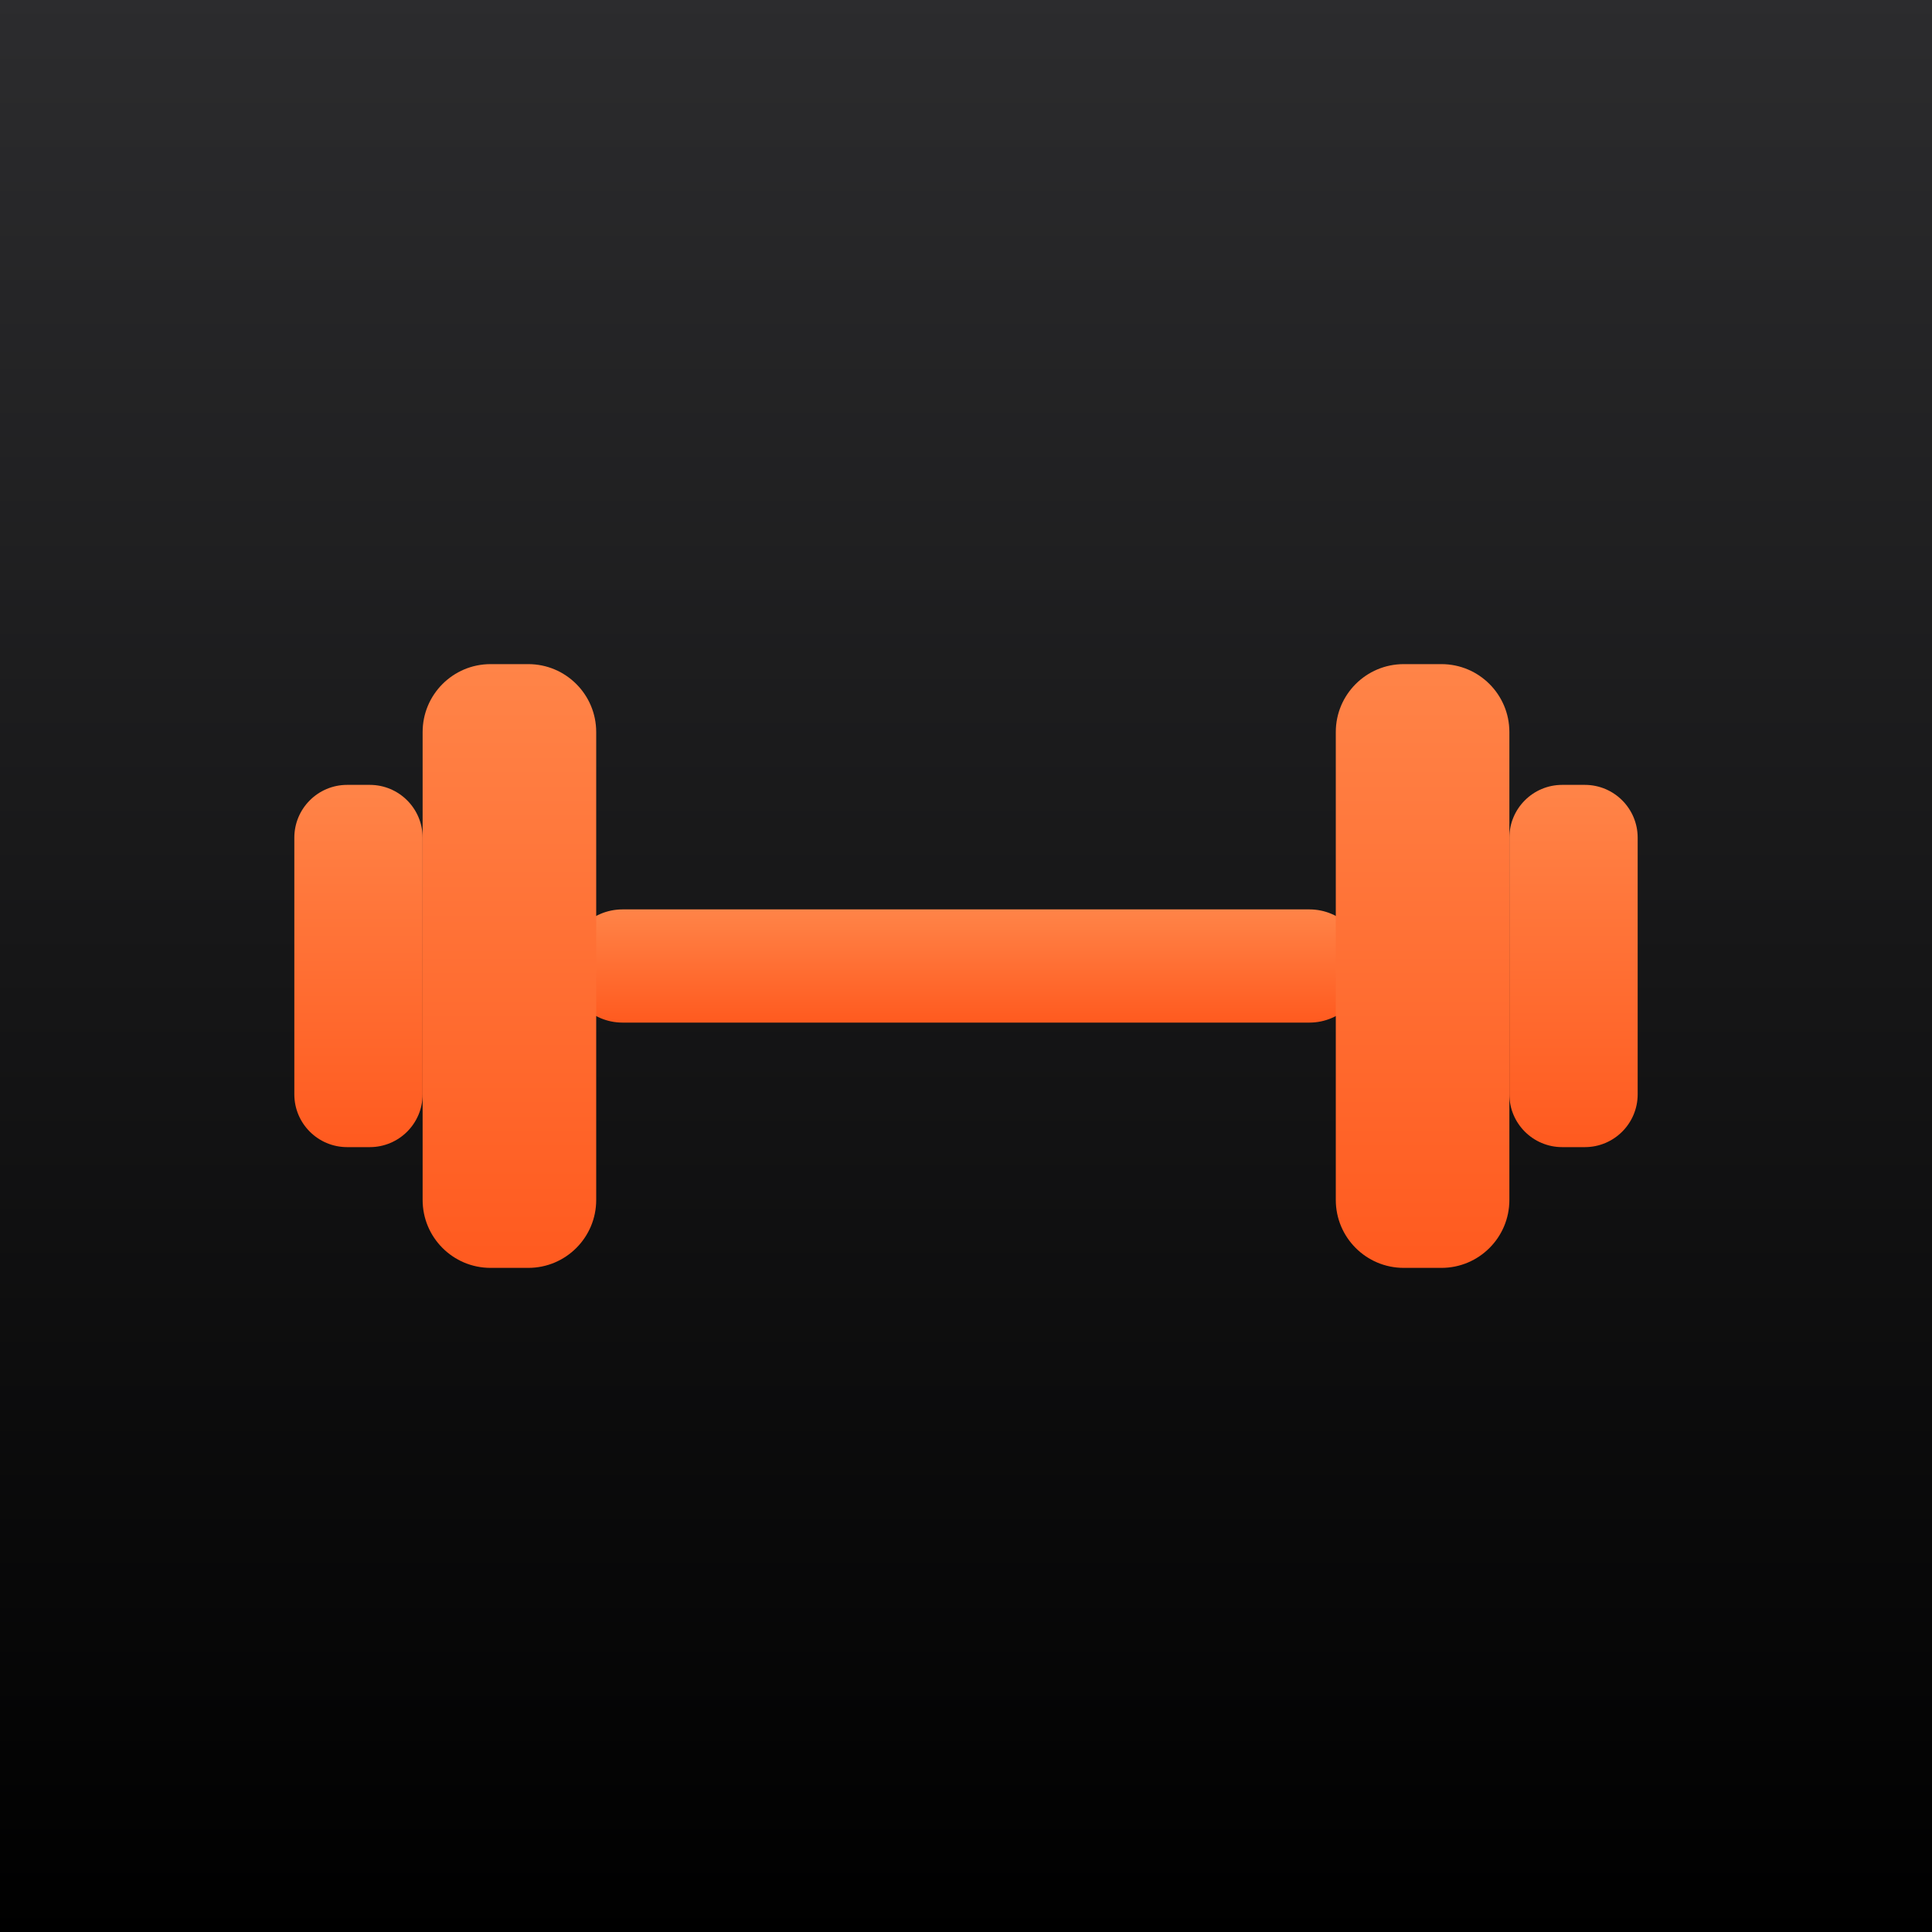
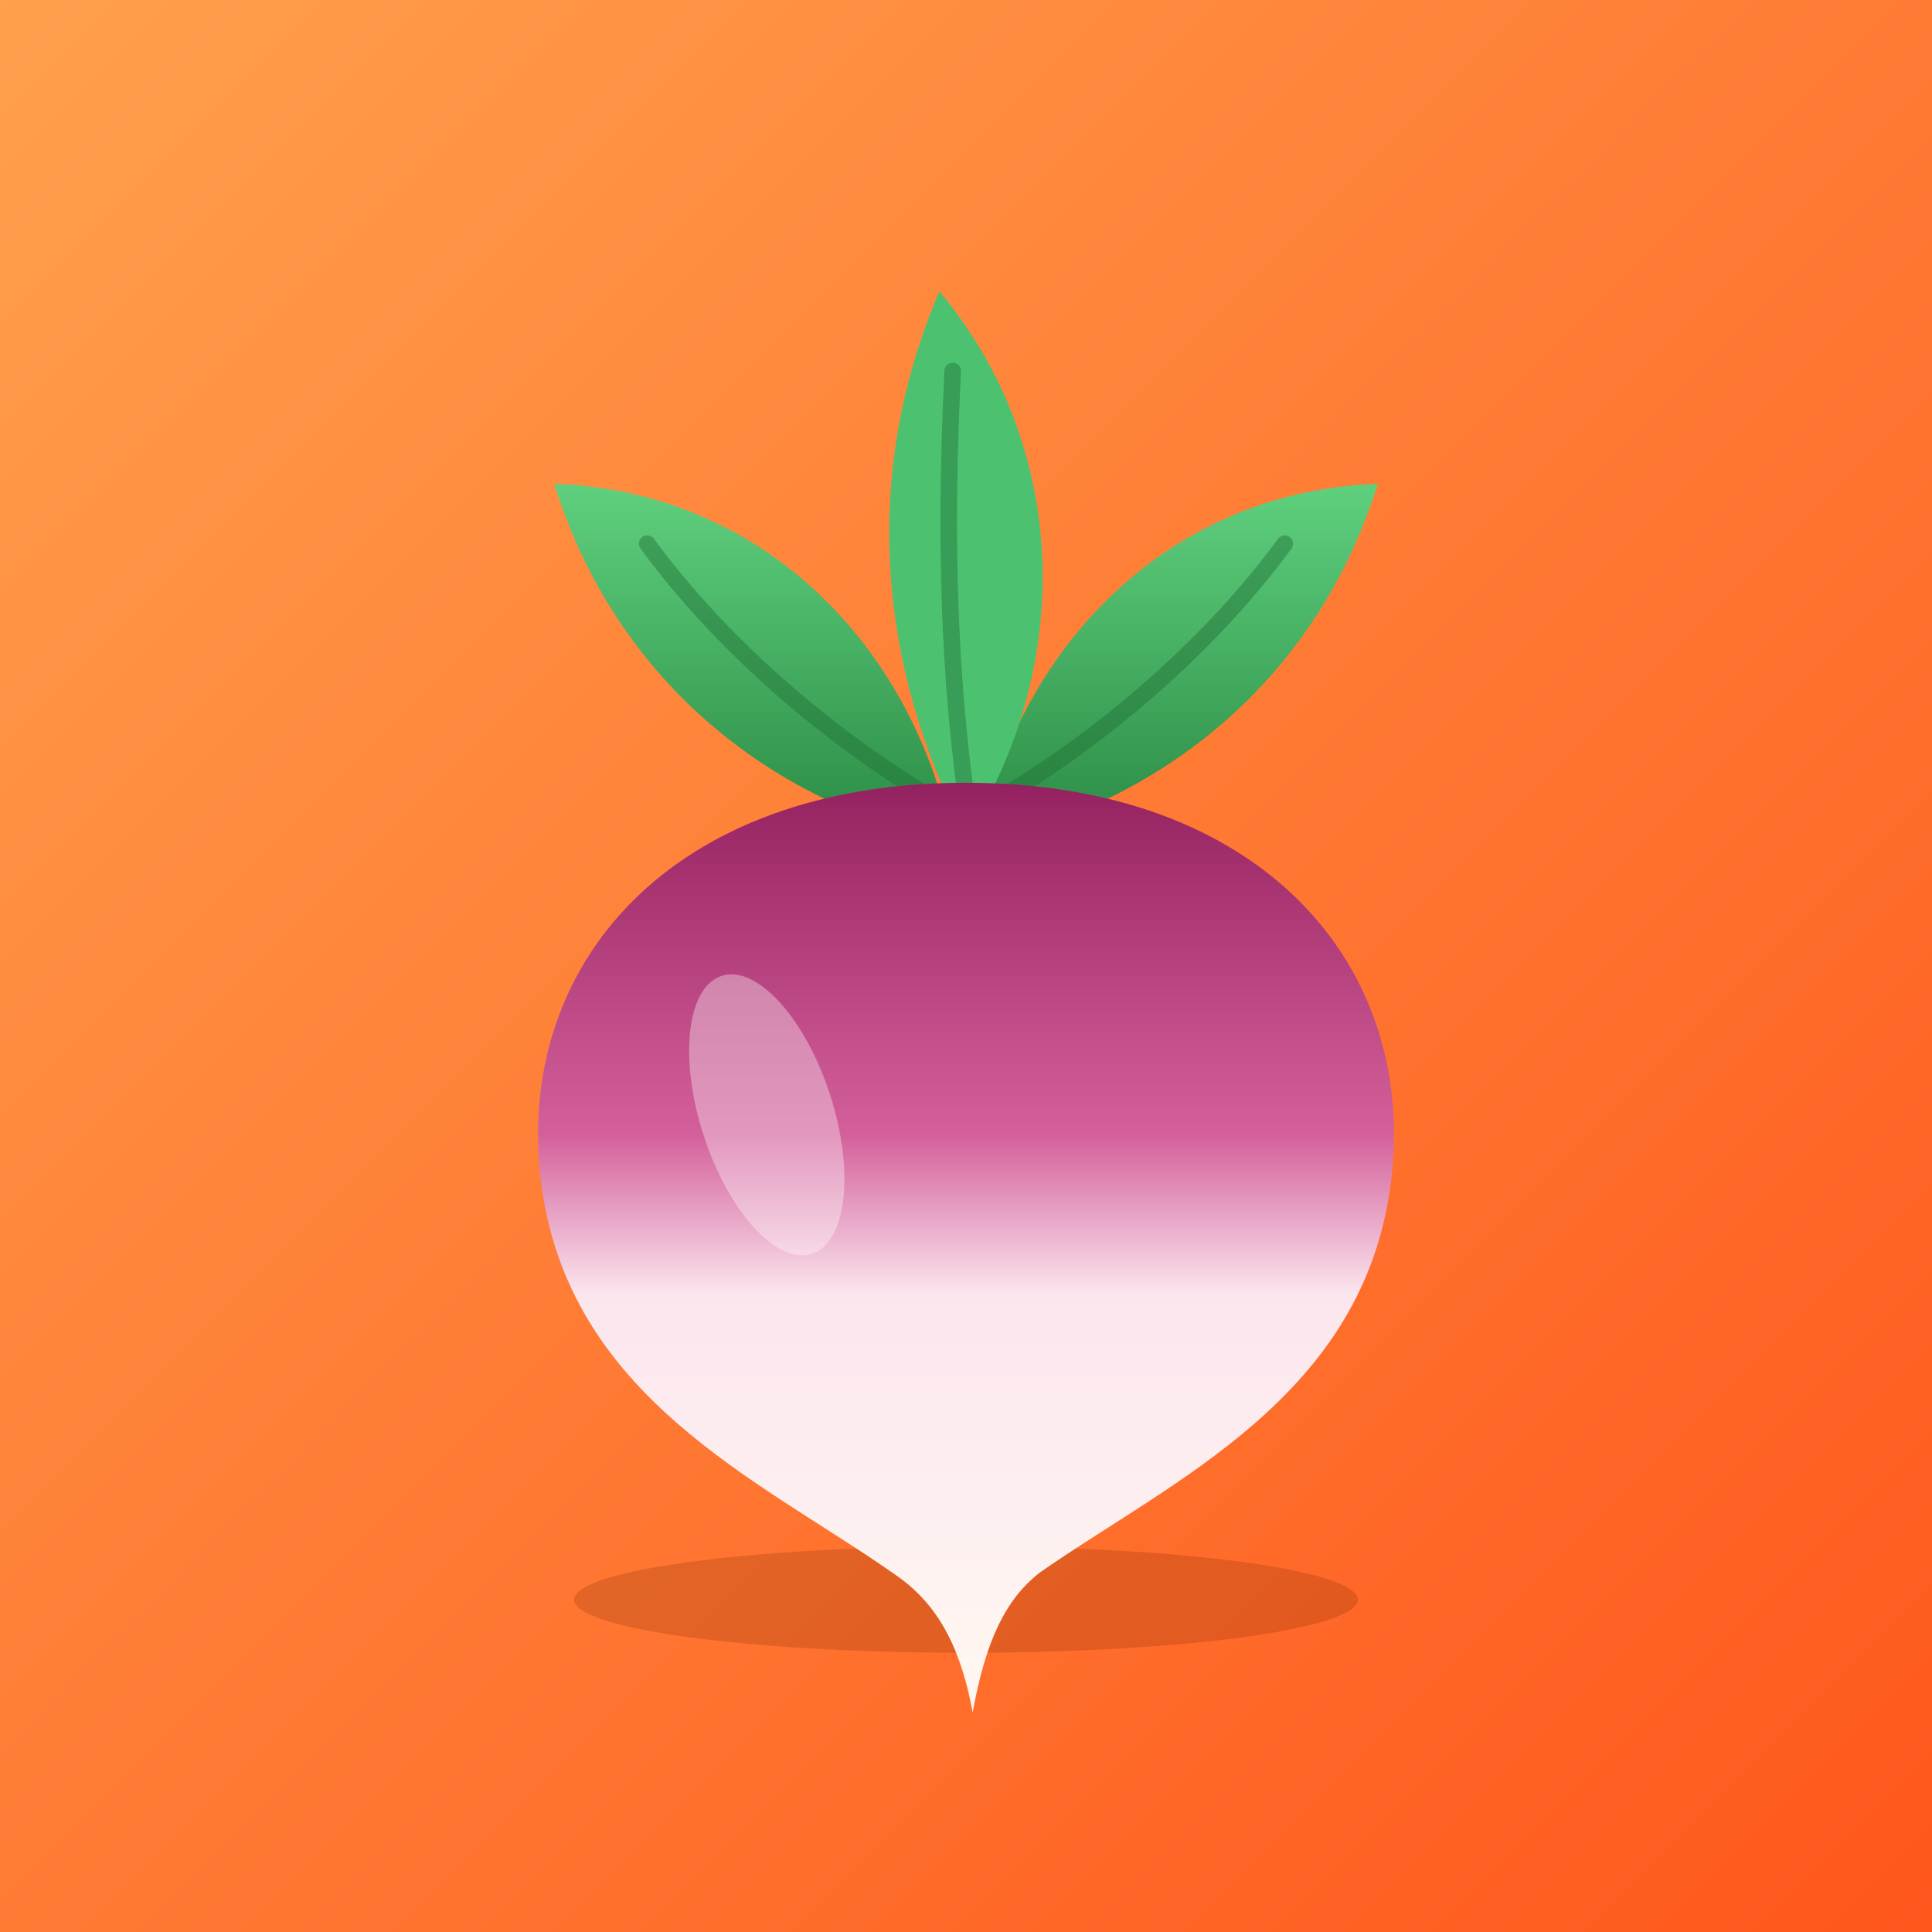
<svg xmlns="http://www.w3.org/2000/svg" viewBox="0 0 512 512">
  <defs>
-     <linearGradient id="ground" x1="0" y1="0" x2="0" y2="1">
-       <stop offset="0" stop-color="#2c2c2e" />
-       <stop offset="1" stop-color="#000000" />
+     <linearGradient id="ground" x1="0" y1="0" x2="1" y2="1">
+       <stop offset="0" stop-color="#ffa04d" />
+       <stop offset="1" stop-color="#ff561c" />
    </linearGradient>
-     <linearGradient id="metal" x1="0" y1="0" x2="0" y2="1">
-       <stop offset="0" stop-color="#ff8448" />
-       <stop offset="1" stop-color="#ff5a1f" />
+     <linearGradient id="bulb" x1="0" y1="0" x2="0" y2="1">
+       <stop offset="0" stop-color="#94215f" />
+       <stop offset=".38" stop-color="#d4609b" />
+       <stop offset=".55" stop-color="#fbe6ee" />
+       <stop offset="1" stop-color="#fff8f1" />
+     </linearGradient>
+     <linearGradient id="leaf" x1="0" y1="1" x2="0" y2="0">
+       <stop offset="0" stop-color="#2a8a44" />
+       <stop offset="1" stop-color="#5fd07e" />
    </linearGradient>
  </defs>
  <rect width="512" height="512" fill="url(#ground)" />
-   <g fill="url(#metal)">
-     <rect x="150" y="241" width="212" height="30" rx="15" />
-     <rect x="112" y="176" width="46" height="160" rx="18" />
-     <rect x="78" y="208" width="34" height="96" rx="14" />
-     <rect x="354" y="176" width="46" height="160" rx="18" />
-     <rect x="400" y="208" width="34" height="96" rx="14" />
+   <g transform="translate(256 262) scale(0.88) translate(-256 -262)">
+     <ellipse cx="256" cy="446" rx="118" ry="16" fill="#7a2300" opacity=".22" />
+     <path d="M252 218 C196 206 150 168 132 110 C194 112 240 158 252 218 Z" fill="url(#leaf)" />
+     <path d="M260 218 C316 206 362 168 380 110 C318 112 272 158 260 218 Z" fill="url(#leaf)" />
+     <path d="M256 216 C230 166 224 108 248 52 C288 100 288 166 256 216 Z" fill="#4cc271" />
+     <g fill="none" stroke="#1f6e35" stroke-width="5" stroke-linecap="round" opacity=".45">
+       <path d="M248 206 C214 186 182 158 160 128" />
+       <path d="M264 206 C298 186 330 158 352 128" />
+       <path d="M256 204 C250 160 250 116 252 76" />
+     </g>
+     <path d="M256 200 C345 200 392 255 384 320 C376 385 318 410 278 438 C268 446 262 458 258 480 C254 458 246 446 234 438 C194 410 136 385 128 320 C120 255 167 200 256 200 Z" fill="url(#bulb)" />
+     <ellipse cx="196" cy="300" rx="20" ry="44" transform="rotate(-18 196 300)" fill="#ffffff" opacity=".35" />
  </g>
</svg>
